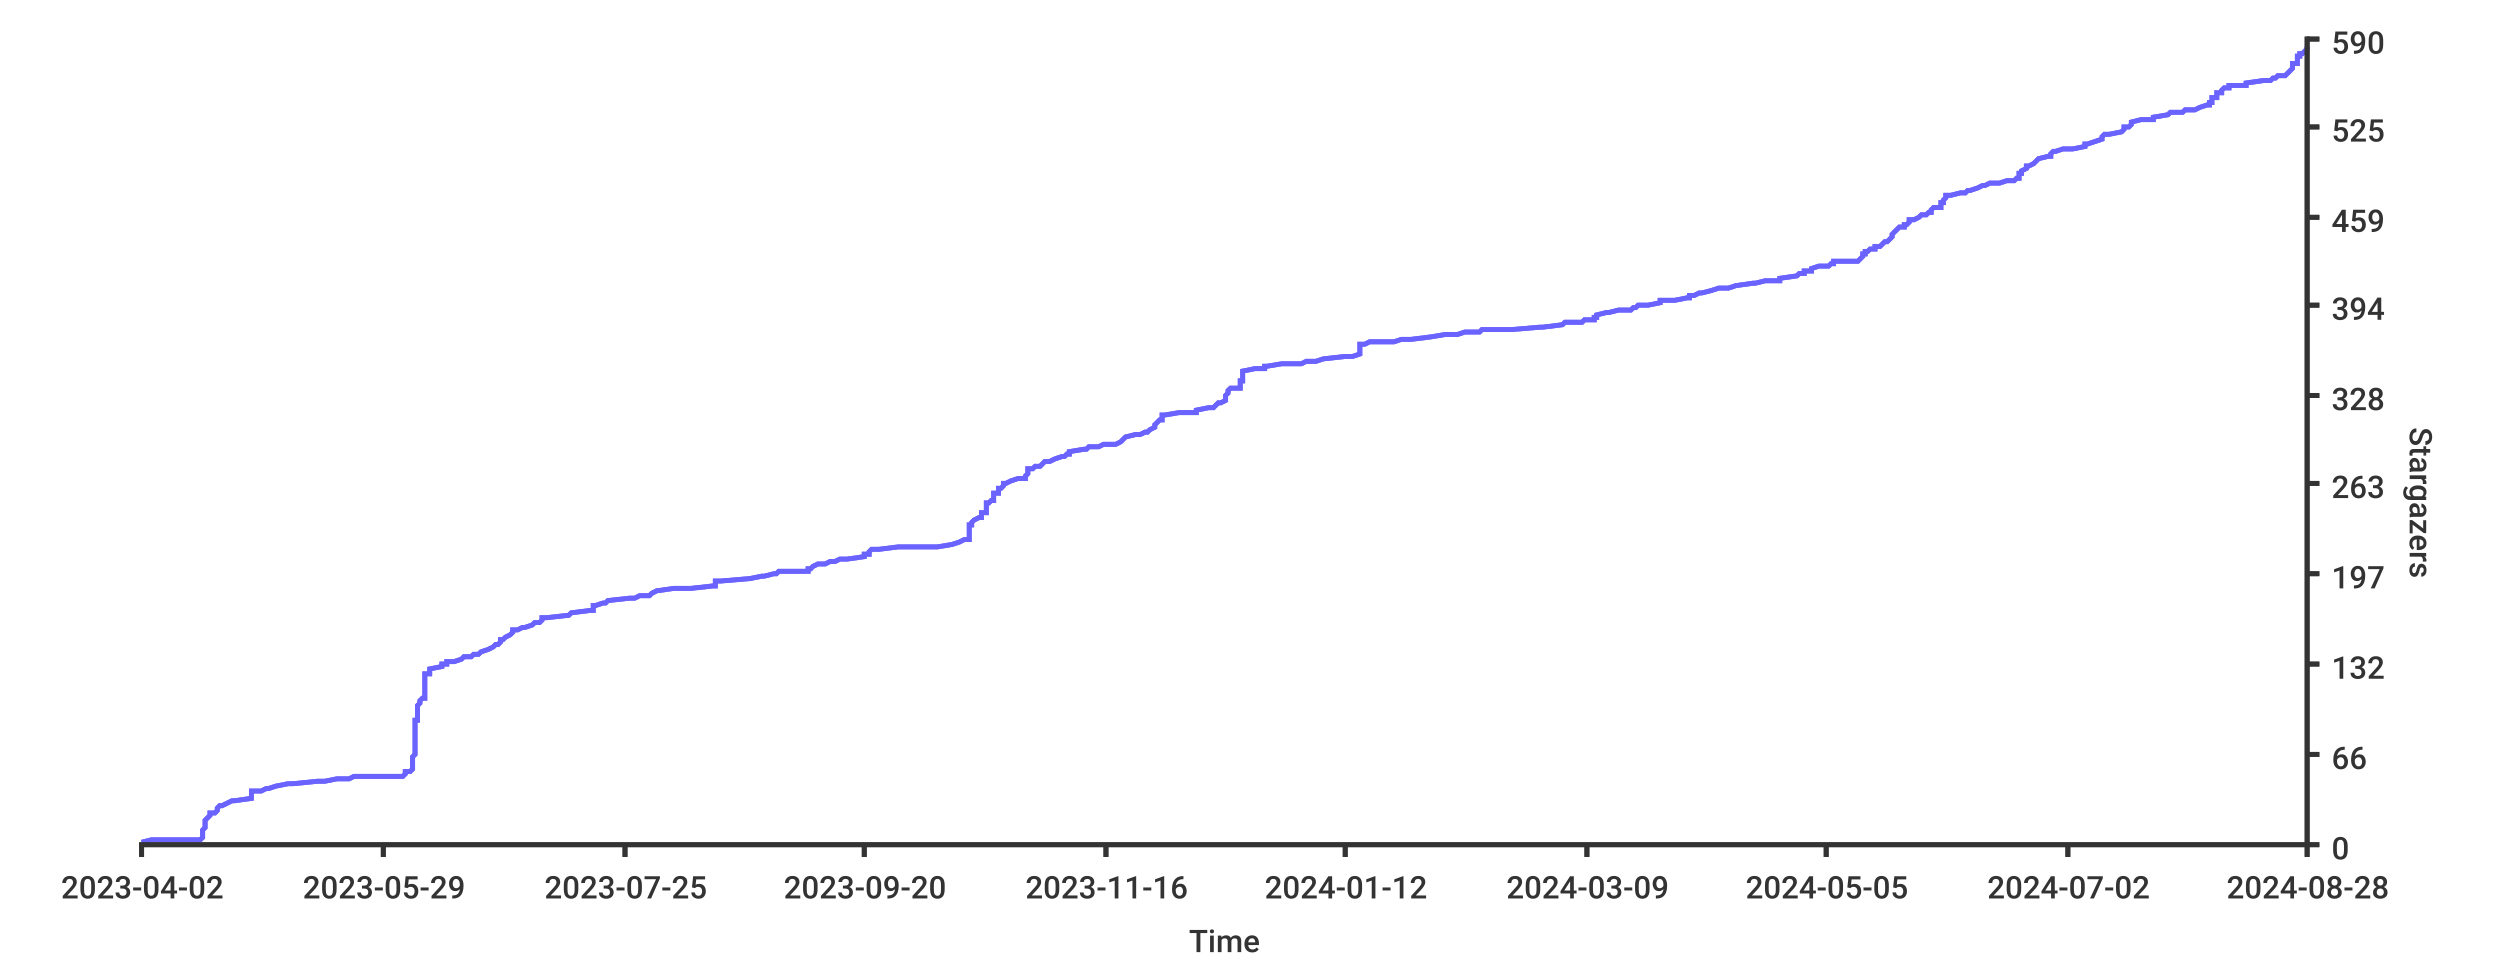
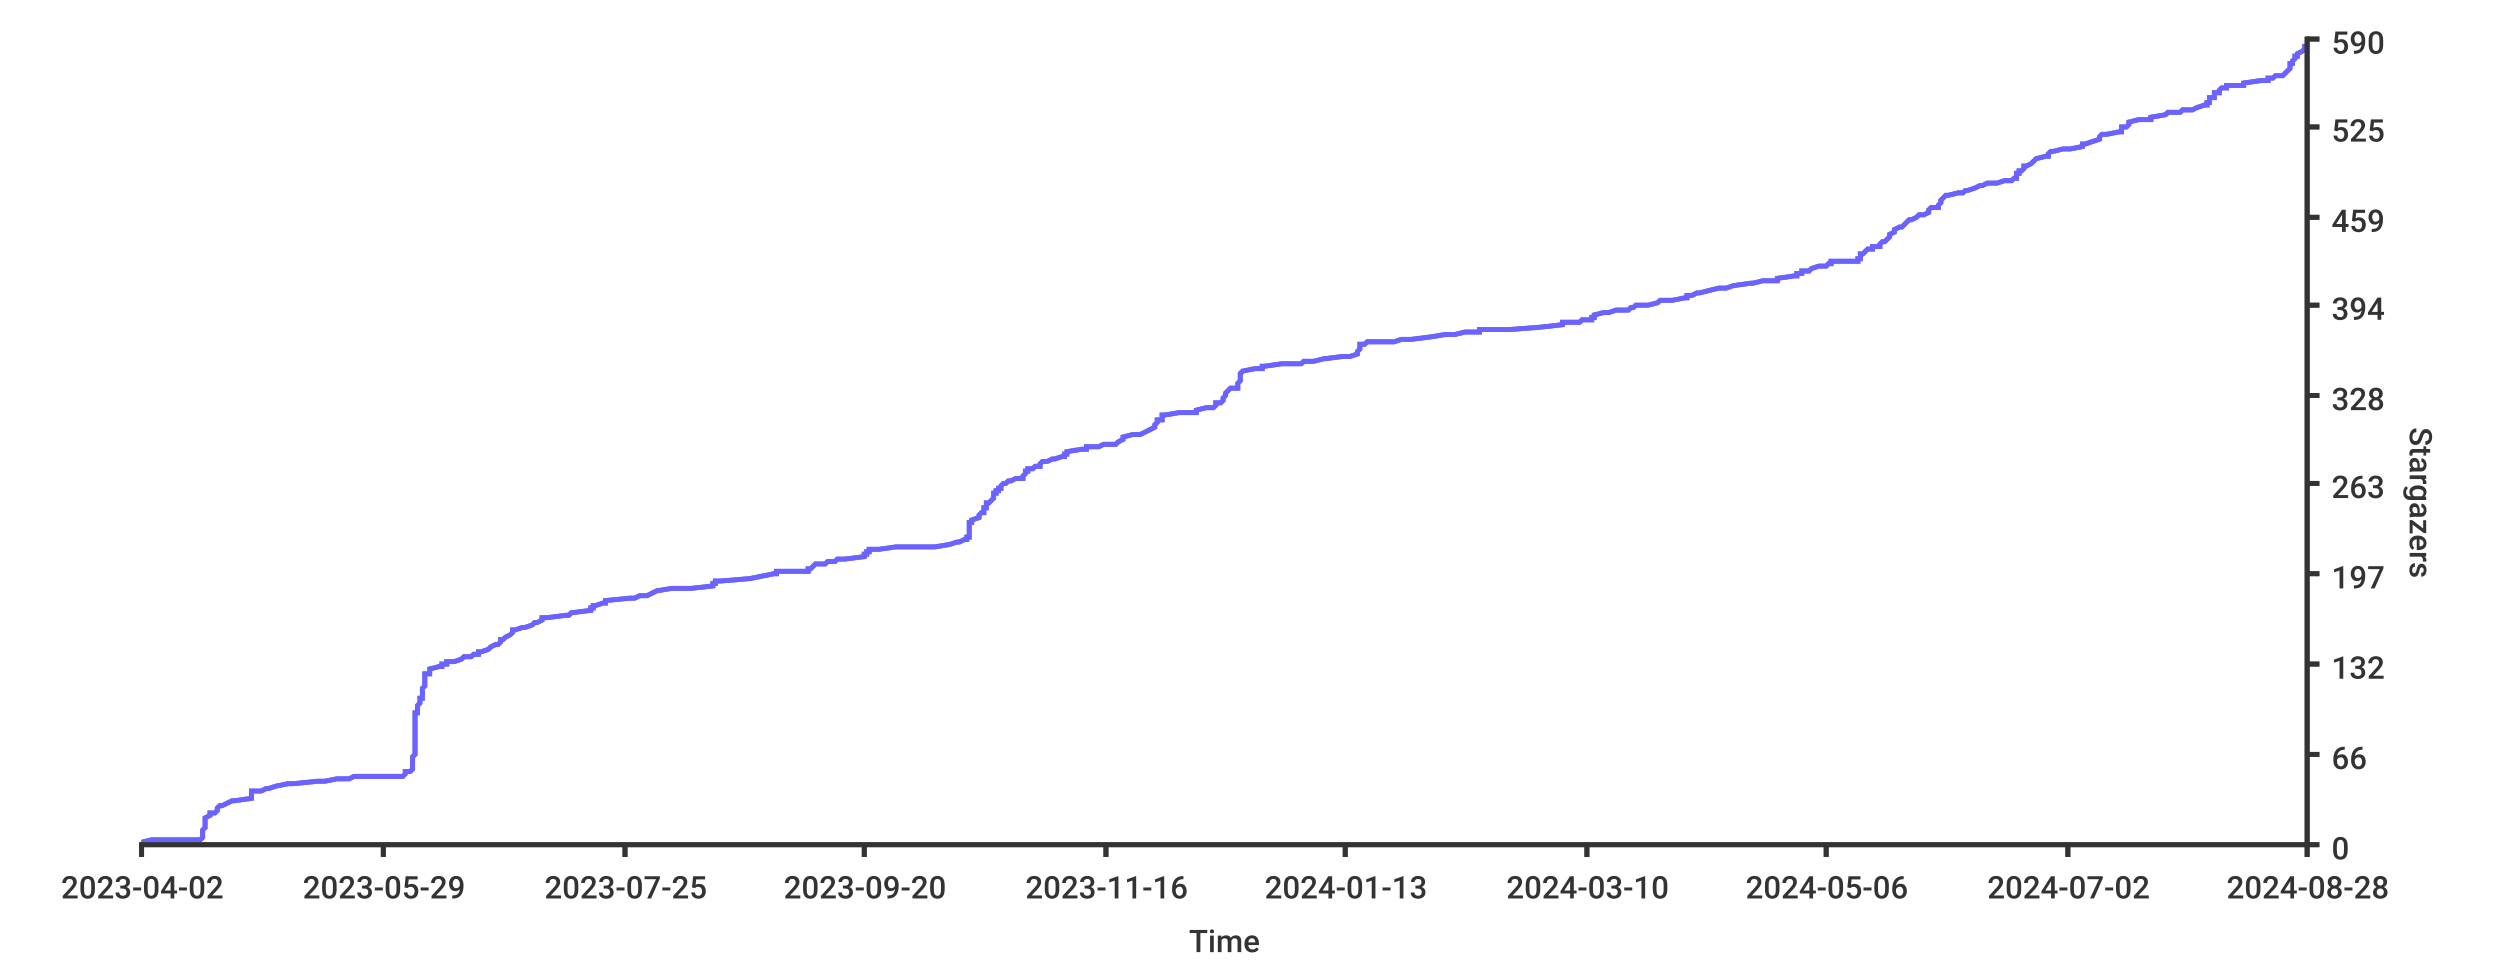
<svg xmlns="http://www.w3.org/2000/svg" width="1024px" height="400px">
  <style type="text/css">
path { fill: none; stroke: rgb(51,51,51); }
path.series { stroke: #6b63ff; }
rect.background { fill: rgb(255,255,255); stroke: none; }

text {
	stroke-width: 0;
	stroke: none;
	fill: rgba(51,51,51,1.0);
	font-size: 12.8px;
	font-family: 'Roboto Medium', sans-serif;
}
</style>
+   <rect height="400px" class="background" rx="8" x="0" y="0" width="1024px" />
  <rect x="0" y="0" width="1024px" height="400px" class="background" rx="8" />
-   <rect y="0" width="1024px" height="400px" class="background" rx="8" x="0" />
-   <path stroke-width="2" class="series" d="M 58 345 L 62 344 L 82 344 L 83 343 L 83 343 L 83 342 L 83 342 L 83 341 L 83 340 L 83 340 L 84 339 L 84 339 L 84 338 L 84 338 L 84 337 L 84 337 L 84 336 L 85 335 L 85 335 L 86 334 L 86 334 L 86 333 L 88 333 L 89 332 L 89 332 L 89 331 L 90 330 L 91 330 L 93 329 L 93 329 L 95 328 L 96 328 L 103 327 L 103 326 L 103 326 L 103 325 L 103 325 L 103 324 L 107 324 L 109 323 L 110 323 L 113 322 L 118 321 L 120 321 L 130 320 L 133 320 L 138 319 L 143 319 L 145 318 L 165 318 L 166 317 L 166 316 L 168 316 L 169 315 L 169 315 L 169 314 L 169 314 L 169 313 L 169 313 L 169 312 L 169 311 L 169 311 L 169 310 L 169 310 L 170 309 L 170 309 L 170 308 L 170 307 L 170 307 L 170 306 L 170 306 L 170 305 L 170 305 L 170 304 L 170 304 L 170 303 L 170 302 L 170 302 L 170 301 L 170 301 L 170 300 L 170 300 L 170 299 L 170 299 L 170 298 L 170 297 L 170 297 L 170 296 L 170 296 L 170 295 L 171 295 L 171 294 L 171 293 L 171 293 L 171 292 L 171 292 L 171 291 L 171 291 L 171 290 L 171 290 L 171 289 L 172 288 L 172 288 L 172 287 L 172 287 L 173 286 L 174 286 L 174 285 L 174 285 L 174 284 L 174 283 L 174 283 L 174 282 L 174 282 L 174 281 L 174 281 L 174 280 L 174 280 L 174 279 L 174 278 L 174 278 L 174 277 L 174 277 L 174 276 L 176 276 L 176 275 L 176 274 L 176 274 L 181 273 L 181 273 L 181 272 L 183 272 L 183 271 L 186 271 L 189 270 L 190 269 L 193 269 L 194 268 L 196 268 L 197 267 L 197 267 L 200 266 L 200 266 L 202 265 L 203 264 L 204 264 L 205 263 L 205 263 L 205 262 L 206 262 L 207 261 L 209 260 L 209 260 L 210 259 L 210 259 L 210 258 L 212 258 L 214 257 L 215 257 L 218 256 L 219 255 L 221 255 L 222 254 L 222 254 L 222 253 L 224 253 L 233 252 L 233 252 L 234 251 L 242 250 L 243 250 L 243 249 L 243 249 L 243 248 L 244 248 L 247 247 L 248 247 L 249 246 L 258 245 L 260 245 L 262 244 L 266 244 L 267 243 L 267 243 L 269 242 L 276 241 L 283 241 L 292 240 L 293 240 L 293 239 L 293 239 L 293 238 L 295 238 L 307 237 L 312 236 L 313 236 L 317 235 L 318 235 L 319 234 L 331 234 L 331 233 L 332 233 L 333 232 L 335 231 L 338 231 L 340 230 L 342 230 L 344 229 L 347 229 L 354 228 L 354 227 L 356 227 L 356 226 L 356 226 L 357 225 L 360 225 L 368 224 L 384 224 L 390 223 L 393 222 L 393 222 L 395 221 L 397 221 L 397 220 L 397 220 L 397 219 L 397 219 L 397 218 L 397 217 L 397 217 L 397 216 L 397 216 L 397 215 L 398 215 L 398 214 L 398 214 L 399 213 L 401 212 L 402 212 L 402 211 L 402 211 L 402 210 L 404 210 L 404 209 L 404 208 L 404 208 L 404 207 L 404 207 L 404 206 L 405 206 L 406 205 L 407 205 L 407 204 L 407 203 L 407 203 L 407 202 L 409 202 L 409 201 L 409 201 L 409 200 L 410 200 L 411 199 L 411 198 L 412 198 L 414 197 L 414 197 L 417 196 L 420 196 L 420 195 L 421 194 L 421 194 L 421 193 L 421 193 L 421 192 L 423 192 L 424 191 L 426 191 L 427 190 L 428 189 L 430 189 L 432 188 L 432 188 L 435 187 L 436 187 L 437 186 L 438 186 L 438 185 L 444 184 L 445 184 L 446 183 L 450 183 L 452 182 L 457 182 L 459 181 L 459 181 L 460 180 L 461 179 L 461 179 L 465 178 L 467 178 L 469 177 L 470 177 L 471 176 L 473 175 L 473 175 L 473 174 L 473 174 L 474 173 L 474 173 L 475 172 L 476 172 L 476 171 L 476 170 L 477 170 L 483 169 L 490 169 L 490 168 L 490 168 L 495 167 L 497 167 L 498 166 L 499 165 L 500 165 L 502 164 L 502 164 L 502 163 L 502 163 L 502 162 L 503 161 L 503 161 L 503 160 L 503 160 L 504 159 L 508 159 L 508 158 L 508 158 L 508 157 L 508 156 L 509 156 L 509 155 L 509 155 L 509 154 L 509 154 L 509 153 L 509 153 L 509 152 L 514 151 L 518 151 L 518 150 L 519 150 L 525 149 L 533 149 L 535 148 L 539 148 L 542 147 L 551 146 L 554 146 L 557 145 L 557 145 L 557 144 L 557 144 L 557 143 L 557 142 L 557 142 L 557 141 L 559 141 L 561 140 L 571 140 L 574 139 L 578 139 L 586 138 L 592 137 L 597 137 L 600 136 L 606 136 L 607 135 L 619 135 L 631 134 L 632 134 L 640 133 L 641 132 L 648 132 L 649 131 L 653 131 L 653 130 L 654 130 L 654 129 L 658 128 L 659 128 L 663 127 L 668 127 L 669 126 L 670 126 L 671 125 L 675 125 L 680 124 L 680 123 L 686 123 L 691 122 L 692 122 L 692 121 L 694 121 L 696 120 L 697 120 L 701 119 L 704 118 L 708 118 L 711 117 L 711 117 L 718 116 L 719 116 L 723 115 L 729 115 L 729 114 L 736 113 L 736 113 L 737 112 L 739 112 L 739 111 L 742 111 L 742 110 L 745 109 L 749 109 L 750 108 L 751 108 L 751 107 L 761 107 L 762 106 L 762 106 L 763 105 L 763 104 L 764 104 L 764 103 L 765 103 L 766 102 L 768 102 L 768 101 L 770 101 L 771 100 L 772 99 L 773 99 L 774 98 L 774 98 L 775 97 L 775 97 L 775 96 L 776 95 L 776 95 L 777 94 L 777 94 L 778 93 L 780 93 L 780 92 L 781 92 L 782 91 L 782 90 L 784 90 L 786 89 L 786 89 L 787 88 L 789 88 L 790 87 L 791 87 L 791 86 L 792 85 L 795 85 L 795 84 L 795 84 L 795 83 L 796 83 L 796 82 L 796 82 L 797 81 L 797 80 L 799 80 L 803 79 L 805 79 L 806 78 L 807 78 L 810 77 L 812 76 L 813 76 L 815 75 L 819 75 L 822 74 L 825 74 L 826 73 L 827 73 L 827 72 L 827 71 L 828 71 L 828 70 L 828 70 L 830 69 L 830 69 L 830 68 L 831 68 L 833 67 L 834 66 L 834 66 L 835 65 L 835 65 L 839 64 L 840 64 L 840 63 L 841 62 L 842 62 L 845 61 L 849 61 L 854 60 L 854 60 L 854 59 L 855 59 L 858 58 L 861 57 L 861 57 L 861 56 L 861 56 L 862 55 L 864 55 L 869 54 L 869 54 L 870 53 L 870 52 L 872 52 L 873 51 L 873 51 L 873 50 L 873 50 L 877 49 L 882 49 L 882 48 L 888 47 L 888 47 L 889 46 L 894 46 L 895 45 L 899 45 L 901 44 L 904 43 L 905 43 L 905 42 L 906 42 L 906 41 L 906 41 L 906 40 L 908 40 L 908 39 L 908 38 L 910 38 L 910 37 L 910 37 L 911 36 L 913 36 L 913 35 L 920 35 L 920 34 L 927 33 L 930 33 L 931 32 L 932 32 L 933 31 L 936 31 L 937 30 L 938 29 L 938 29 L 939 28 L 939 28 L 939 27 L 939 27 L 939 26 L 941 26 L 941 25 L 941 24 L 941 24 L 941 23 L 942 23 L 942 22 L 943 22 L 944 21 L 944 21 L 945 20 L 945 19" />
-   <path d="M 58 345 L 62 344 L 82 344 L 83 343 L 83 343 L 83 342 L 83 342 L 83 341 L 83 340 L 83 340 L 84 339 L 84 339 L 84 338 L 84 338 L 84 337 L 84 337 L 84 336 L 85 335 L 85 335 L 86 334 L 86 334 L 86 333 L 88 333 L 89 332 L 89 332 L 89 331 L 90 330 L 91 330 L 93 329 L 93 329 L 95 328 L 96 328 L 103 327 L 103 326 L 103 326 L 103 325 L 103 325 L 103 324 L 107 324 L 109 323 L 110 323 L 113 322 L 118 321 L 120 321 L 130 320 L 133 320 L 138 319 L 143 319 L 145 318 L 165 318 L 166 317 L 166 316 L 168 316 L 169 315 L 169 315 L 169 314 L 169 314 L 169 313 L 169 313 L 169 312 L 169 311 L 169 311 L 169 310 L 169 310 L 170 309 L 170 309 L 170 308 L 170 307 L 170 307 L 170 306 L 170 306 L 170 305 L 170 305 L 170 304 L 170 304 L 170 303 L 170 302 L 170 302 L 170 301 L 170 301 L 170 300 L 170 300 L 170 299 L 170 299 L 170 298 L 170 297 L 170 297 L 170 296 L 170 296 L 170 295 L 171 295 L 171 294 L 171 293 L 171 293 L 171 292 L 171 292 L 171 291 L 171 291 L 171 290 L 171 290 L 171 289 L 172 288 L 172 288 L 172 287 L 172 287 L 173 286 L 174 286 L 174 285 L 174 285 L 174 284 L 174 283 L 174 283 L 174 282 L 174 282 L 174 281 L 174 281 L 174 280 L 174 280 L 174 279 L 174 278 L 174 278 L 174 277 L 174 277 L 174 276 L 176 276 L 176 275 L 176 274 L 176 274 L 181 273 L 181 273 L 181 272 L 183 272 L 183 271 L 186 271 L 189 270 L 190 269 L 193 269 L 194 268 L 196 268 L 197 267 L 197 267 L 200 266 L 200 266 L 202 265 L 203 264 L 204 264 L 205 263 L 205 263 L 205 262 L 206 262 L 207 261 L 209 260 L 209 260 L 210 259 L 210 259 L 210 258 L 212 258 L 214 257 L 215 257 L 218 256 L 219 255 L 221 255 L 222 254 L 222 254 L 222 253 L 224 253 L 233 252 L 233 252 L 234 251 L 242 250 L 243 250 L 243 249 L 243 249 L 243 248 L 244 248 L 247 247 L 248 247 L 249 246 L 258 245 L 260 245 L 262 244 L 266 244 L 267 243 L 267 243 L 269 242 L 276 241 L 283 241 L 292 240 L 293 240 L 293 239 L 293 239 L 293 238 L 295 238 L 307 237 L 312 236 L 313 236 L 317 235 L 318 235 L 319 234 L 331 234 L 331 233 L 332 233 L 333 232 L 335 231 L 338 231 L 340 230 L 342 230 L 344 229 L 347 229 L 354 228 L 354 227 L 356 227 L 356 226 L 356 226 L 357 225 L 360 225 L 368 224 L 384 224 L 390 223 L 393 222 L 393 222 L 395 221 L 397 221 L 397 220 L 397 220 L 397 219 L 397 219 L 397 218 L 397 217 L 397 217 L 397 216 L 397 216 L 397 215 L 398 215 L 398 214 L 398 214 L 399 213 L 401 212 L 402 212 L 402 211 L 402 211 L 402 210 L 404 210 L 404 209 L 404 208 L 404 208 L 404 207 L 404 207 L 404 206 L 405 206 L 406 205 L 407 205 L 407 204 L 407 203 L 407 203 L 407 202 L 409 202 L 409 201 L 409 201 L 409 200 L 410 200 L 411 199 L 411 198 L 412 198 L 414 197 L 414 197 L 417 196 L 420 196 L 420 195 L 421 194 L 421 194 L 421 193 L 421 193 L 421 192 L 423 192 L 424 191 L 426 191 L 427 190 L 428 189 L 430 189 L 432 188 L 432 188 L 435 187 L 436 187 L 437 186 L 438 186 L 438 185 L 444 184 L 445 184 L 446 183 L 450 183 L 452 182 L 457 182 L 459 181 L 459 181 L 460 180 L 461 179 L 461 179 L 465 178 L 467 178 L 469 177 L 470 177 L 471 176 L 473 175 L 473 175 L 473 174 L 473 174 L 474 173 L 474 173 L 475 172 L 476 172 L 476 171 L 476 170 L 477 170 L 483 169 L 490 169 L 490 168 L 490 168 L 495 167 L 497 167 L 498 166 L 499 165 L 500 165 L 502 164 L 502 164 L 502 163 L 502 163 L 502 162 L 503 161 L 503 161 L 503 160 L 503 160 L 504 159 L 508 159 L 508 158 L 508 158 L 508 157 L 508 156 L 509 156 L 509 155 L 509 155 L 509 154 L 509 154 L 509 153 L 509 153 L 509 152 L 514 151 L 518 151 L 518 150 L 519 150 L 525 149 L 533 149 L 535 148 L 539 148 L 542 147 L 551 146 L 554 146 L 557 145 L 557 145 L 557 144 L 557 144 L 557 143 L 557 142 L 557 142 L 557 141 L 559 141 L 561 140 L 571 140 L 574 139 L 578 139 L 586 138 L 592 137 L 597 137 L 600 136 L 606 136 L 607 135 L 619 135 L 631 134 L 632 134 L 640 133 L 641 132 L 648 132 L 649 131 L 653 131 L 653 130 L 654 130 L 654 129 L 658 128 L 659 128 L 663 127 L 668 127 L 669 126 L 670 126 L 671 125 L 675 125 L 680 124 L 680 123 L 686 123 L 691 122 L 692 122 L 692 121 L 694 121 L 696 120 L 697 120 L 701 119 L 704 118 L 708 118 L 711 117 L 711 117 L 718 116 L 719 116 L 723 115 L 729 115 L 729 114 L 736 113 L 736 113 L 737 112 L 739 112 L 739 111 L 742 111 L 742 110 L 745 109 L 749 109 L 750 108 L 751 108 L 751 107 L 761 107 L 762 106 L 762 106 L 763 105 L 763 104 L 764 104 L 764 103 L 765 103 L 766 102 L 768 102 L 768 101 L 770 101 L 771 100 L 772 99 L 773 99 L 774 98 L 774 98 L 775 97 L 775 97 L 775 96 L 776 95 L 776 95 L 777 94 L 777 94 L 778 93 L 780 93 L 780 92 L 781 92 L 782 91 L 782 90 L 784 90 L 786 89 L 786 89 L 787 88 L 789 88 L 790 87 L 791 87 L 791 86 L 792 85 L 795 85 L 795 84 L 795 84 L 795 83 L 796 83 L 796 82 L 796 82 L 797 81 L 797 80 L 799 80 L 803 79 L 805 79 L 806 78 L 807 78 L 810 77 L 812 76 L 813 76 L 815 75 L 819 75 L 822 74 L 825 74 L 826 73 L 827 73 L 827 72 L 827 71 L 828 71 L 828 70 L 828 70 L 830 69 L 830 69 L 830 68 L 831 68 L 833 67 L 834 66 L 834 66 L 835 65 L 835 65 L 839 64 L 840 64 L 840 63 L 841 62 L 842 62 L 845 61 L 849 61 L 854 60 L 854 60 L 854 59 L 855 59 L 858 58 L 861 57 L 861 57 L 861 56 L 861 56 L 862 55 L 864 55 L 869 54 L 869 54 L 870 53 L 870 52 L 872 52 L 873 51 L 873 51 L 873 50 L 873 50 L 877 49 L 882 49 L 882 48 L 888 47 L 888 47 L 889 46 L 894 46 L 895 45 L 899 45 L 901 44 L 904 43 L 905 43 L 905 42 L 906 42 L 906 41 L 906 41 L 906 40 L 908 40 L 908 39 L 908 38 L 910 38 L 910 37 L 910 37 L 911 36 L 913 36 L 913 35 L 920 35 L 920 34 L 927 33 L 930 33 L 931 32 L 932 32 L 933 31 L 936 31 L 937 30 L 938 29 L 938 29 L 939 28 L 939 28 L 939 27 L 939 27 L 939 26 L 941 26 L 941 25 L 941 24 L 941 24 L 941 23 L 942 23 L 942 22 L 943 22 L 944 21 L 944 21 L 945 20 L 945 19" stroke-width="2" class="series" />
+   <path stroke-width="2" class="series" d="M 58 345 L 62 344 L 82 344 L 83 343 L 83 343 L 83 342 L 83 342 L 83 341 L 83 340 L 83 340 L 84 339 L 84 339 L 84 338 L 84 338 L 84 337 L 84 337 L 84 336 L 84 335 L 84 335 L 86 334 L 86 334 L 86 333 L 88 333 L 89 332 L 89 332 L 89 331 L 90 330 L 91 330 L 93 329 L 93 329 L 95 328 L 96 328 L 103 327 L 103 326 L 103 326 L 103 325 L 103 325 L 103 324 L 107 324 L 109 323 L 110 323 L 113 322 L 118 321 L 120 321 L 130 320 L 133 320 L 138 319 L 143 319 L 145 318 L 165 318 L 166 317 L 166 316 L 168 316 L 169 315 L 169 315 L 169 314 L 169 314 L 169 313 L 169 313 L 169 312 L 169 311 L 169 311 L 169 310 L 169 310 L 170 309 L 170 309 L 170 308 L 170 307 L 170 307 L 170 306 L 170 306 L 170 305 L 170 305 L 170 304 L 170 304 L 170 303 L 170 302 L 170 302 L 170 301 L 170 301 L 170 300 L 170 300 L 170 299 L 170 299 L 170 298 L 170 297 L 170 297 L 170 296 L 170 296 L 170 295 L 170 295 L 170 294 L 170 293 L 170 293 L 170 292 L 171 292 L 171 291 L 171 291 L 171 290 L 171 290 L 171 289 L 172 288 L 172 288 L 172 287 L 172 287 L 172 286 L 173 286 L 173 285 L 173 285 L 173 284 L 173 283 L 173 283 L 173 282 L 173 282 L 174 281 L 174 281 L 174 280 L 174 280 L 174 279 L 174 278 L 174 278 L 174 277 L 174 277 L 174 276 L 176 276 L 176 275 L 176 274 L 176 274 L 180 273 L 181 273 L 181 272 L 183 272 L 183 271 L 186 271 L 189 270 L 190 269 L 193 269 L 194 268 L 196 268 L 196 267 L 197 267 L 200 266 L 200 266 L 201 265 L 203 264 L 204 264 L 205 263 L 205 263 L 205 262 L 206 262 L 207 261 L 209 260 L 209 260 L 210 259 L 210 259 L 210 258 L 211 258 L 214 257 L 215 257 L 218 256 L 219 255 L 220 255 L 222 254 L 222 254 L 222 253 L 224 253 L 232 252 L 233 252 L 234 251 L 242 250 L 242 250 L 242 249 L 243 249 L 243 248 L 244 248 L 247 247 L 248 247 L 248 246 L 258 245 L 260 245 L 262 244 L 265 244 L 267 243 L 267 243 L 269 242 L 275 241 L 283 241 L 292 240 L 292 240 L 292 239 L 293 239 L 293 238 L 295 238 L 307 237 L 312 236 L 312 236 L 317 235 L 318 235 L 318 234 L 331 234 L 331 233 L 332 233 L 333 232 L 334 231 L 338 231 L 339 230 L 342 230 L 343 229 L 346 229 L 354 228 L 354 227 L 355 227 L 355 226 L 356 226 L 356 225 L 360 225 L 367 224 L 383 224 L 389 223 L 392 222 L 393 222 L 395 221 L 396 221 L 396 220 L 397 220 L 397 219 L 397 219 L 397 218 L 397 217 L 397 217 L 397 216 L 397 216 L 397 215 L 397 215 L 397 214 L 398 214 L 398 213 L 401 212 L 401 212 L 401 211 L 401 211 L 402 210 L 403 210 L 403 209 L 403 208 L 404 208 L 404 207 L 404 207 L 404 206 L 405 206 L 406 205 L 406 205 L 407 204 L 407 203 L 407 203 L 407 202 L 408 202 L 408 201 L 409 201 L 409 200 L 410 200 L 410 199 L 411 198 L 412 198 L 413 197 L 414 197 L 416 196 L 419 196 L 419 195 L 420 194 L 420 194 L 420 193 L 421 193 L 421 192 L 423 192 L 424 191 L 426 191 L 426 190 L 427 189 L 429 189 L 431 188 L 432 188 L 435 187 L 436 187 L 436 186 L 437 186 L 437 185 L 443 184 L 445 184 L 445 183 L 450 183 L 452 182 L 457 182 L 458 181 L 458 181 L 460 180 L 460 179 L 460 179 L 464 178 L 467 178 L 469 177 L 469 177 L 471 176 L 473 175 L 473 175 L 473 174 L 473 174 L 474 173 L 474 173 L 474 172 L 476 172 L 476 171 L 476 170 L 477 170 L 483 169 L 490 169 L 490 168 L 490 168 L 494 167 L 497 167 L 498 166 L 498 165 L 500 165 L 501 164 L 501 164 L 501 163 L 501 163 L 502 162 L 502 161 L 502 161 L 503 160 L 503 160 L 504 159 L 507 159 L 507 158 L 507 158 L 507 157 L 508 156 L 508 156 L 508 155 L 508 155 L 508 154 L 508 154 L 508 153 L 508 153 L 509 152 L 514 151 L 517 151 L 517 150 L 518 150 L 525 149 L 533 149 L 534 148 L 538 148 L 542 147 L 550 146 L 553 146 L 556 145 L 556 145 L 556 144 L 556 144 L 557 143 L 557 142 L 557 142 L 557 141 L 559 141 L 560 140 L 571 140 L 574 139 L 578 139 L 586 138 L 592 137 L 596 137 L 600 136 L 606 136 L 606 135 L 618 135 L 631 134 L 631 134 L 640 133 L 640 132 L 647 132 L 648 131 L 652 131 L 652 130 L 653 130 L 653 129 L 657 128 L 659 128 L 662 127 L 667 127 L 668 126 L 669 126 L 670 125 L 675 125 L 679 124 L 680 123 L 685 123 L 690 122 L 691 122 L 691 121 L 693 121 L 695 120 L 696 120 L 700 119 L 704 118 L 707 118 L 710 117 L 710 117 L 717 116 L 718 116 L 722 115 L 728 115 L 728 114 L 735 113 L 736 113 L 736 112 L 738 112 L 738 111 L 741 111 L 742 110 L 745 109 L 748 109 L 749 108 L 750 108 L 750 107 L 761 107 L 761 106 L 762 106 L 762 105 L 762 104 L 763 104 L 764 103 L 764 103 L 765 102 L 767 102 L 767 101 L 770 101 L 770 100 L 771 99 L 772 99 L 773 98 L 773 98 L 774 97 L 774 97 L 774 96 L 776 95 L 776 95 L 776 94 L 776 94 L 778 93 L 779 93 L 780 92 L 780 92 L 781 91 L 782 90 L 783 90 L 785 89 L 785 89 L 786 88 L 788 88 L 790 87 L 790 87 L 790 86 L 791 85 L 794 85 L 794 84 L 794 84 L 795 83 L 795 83 L 795 82 L 795 82 L 796 81 L 797 80 L 798 80 L 802 79 L 804 79 L 805 78 L 806 78 L 809 77 L 811 76 L 812 76 L 814 75 L 818 75 L 821 74 L 824 74 L 825 73 L 826 73 L 826 72 L 826 71 L 827 71 L 827 70 L 828 70 L 829 69 L 829 69 L 829 68 L 830 68 L 832 67 L 833 66 L 833 66 L 834 65 L 834 65 L 838 64 L 839 64 L 839 63 L 840 62 L 841 62 L 845 61 L 848 61 L 853 60 L 853 60 L 853 59 L 854 59 L 857 58 L 860 57 L 860 57 L 860 56 L 860 56 L 861 55 L 863 55 L 868 54 L 869 54 L 869 53 L 869 52 L 871 52 L 872 51 L 872 51 L 872 50 L 872 50 L 876 49 L 881 49 L 881 48 L 887 47 L 887 47 L 888 46 L 893 46 L 894 45 L 898 45 L 900 44 L 903 43 L 904 43 L 904 42 L 905 42 L 905 41 L 905 41 L 905 40 L 907 40 L 907 39 L 907 38 L 909 38 L 909 37 L 909 37 L 910 36 L 912 36 L 912 35 L 919 35 L 919 34 L 926 33 L 929 33 L 929 32 L 931 32 L 932 31 L 935 31 L 936 30 L 937 29 L 937 29 L 938 28 L 938 28 L 938 27 L 938 27 L 938 26 L 939 26 L 939 25 L 940 24 L 940 24 L 940 23 L 941 23 L 941 22 L 941 22 L 943 21 L 943 21 L 944 20 L 944 19 L 945 19" />
+   <path d="M 58 345 L 62 344 L 82 344 L 83 343 L 83 343 L 83 342 L 83 342 L 83 341 L 83 340 L 83 340 L 84 339 L 84 339 L 84 338 L 84 338 L 84 337 L 84 337 L 84 336 L 84 335 L 84 335 L 86 334 L 86 334 L 86 333 L 88 333 L 89 332 L 89 332 L 89 331 L 90 330 L 91 330 L 93 329 L 93 329 L 95 328 L 96 328 L 103 327 L 103 326 L 103 326 L 103 325 L 103 325 L 103 324 L 107 324 L 109 323 L 110 323 L 113 322 L 118 321 L 120 321 L 130 320 L 133 320 L 138 319 L 143 319 L 145 318 L 165 318 L 166 317 L 166 316 L 168 316 L 169 315 L 169 315 L 169 314 L 169 314 L 169 313 L 169 313 L 169 312 L 169 311 L 169 311 L 169 310 L 169 310 L 170 309 L 170 309 L 170 308 L 170 307 L 170 307 L 170 306 L 170 306 L 170 305 L 170 305 L 170 304 L 170 304 L 170 303 L 170 302 L 170 302 L 170 301 L 170 301 L 170 300 L 170 300 L 170 299 L 170 299 L 170 298 L 170 297 L 170 297 L 170 296 L 170 296 L 170 295 L 170 295 L 170 294 L 170 293 L 170 293 L 170 292 L 171 292 L 171 291 L 171 291 L 171 290 L 171 290 L 171 289 L 172 288 L 172 288 L 172 287 L 172 287 L 172 286 L 173 286 L 173 285 L 173 285 L 173 284 L 173 283 L 173 283 L 173 282 L 173 282 L 174 281 L 174 281 L 174 280 L 174 280 L 174 279 L 174 278 L 174 278 L 174 277 L 174 277 L 174 276 L 176 276 L 176 275 L 176 274 L 176 274 L 180 273 L 181 273 L 181 272 L 183 272 L 183 271 L 186 271 L 189 270 L 190 269 L 193 269 L 194 268 L 196 268 L 196 267 L 197 267 L 200 266 L 200 266 L 201 265 L 203 264 L 204 264 L 205 263 L 205 263 L 205 262 L 206 262 L 207 261 L 209 260 L 209 260 L 210 259 L 210 259 L 210 258 L 211 258 L 214 257 L 215 257 L 218 256 L 219 255 L 220 255 L 222 254 L 222 254 L 222 253 L 224 253 L 232 252 L 233 252 L 234 251 L 242 250 L 242 250 L 242 249 L 243 249 L 243 248 L 244 248 L 247 247 L 248 247 L 248 246 L 258 245 L 260 245 L 262 244 L 265 244 L 267 243 L 267 243 L 269 242 L 275 241 L 283 241 L 292 240 L 292 240 L 292 239 L 293 239 L 293 238 L 295 238 L 307 237 L 312 236 L 312 236 L 317 235 L 318 235 L 318 234 L 331 234 L 331 233 L 332 233 L 333 232 L 334 231 L 338 231 L 339 230 L 342 230 L 343 229 L 346 229 L 354 228 L 354 227 L 355 227 L 355 226 L 356 226 L 356 225 L 360 225 L 367 224 L 383 224 L 389 223 L 392 222 L 393 222 L 395 221 L 396 221 L 396 220 L 397 220 L 397 219 L 397 219 L 397 218 L 397 217 L 397 217 L 397 216 L 397 216 L 397 215 L 397 215 L 397 214 L 398 214 L 398 213 L 401 212 L 401 212 L 401 211 L 401 211 L 402 210 L 403 210 L 403 209 L 403 208 L 404 208 L 404 207 L 404 207 L 404 206 L 405 206 L 406 205 L 406 205 L 407 204 L 407 203 L 407 203 L 407 202 L 408 202 L 408 201 L 409 201 L 409 200 L 410 200 L 410 199 L 411 198 L 412 198 L 413 197 L 414 197 L 416 196 L 419 196 L 419 195 L 420 194 L 420 194 L 420 193 L 421 193 L 421 192 L 423 192 L 424 191 L 426 191 L 426 190 L 427 189 L 429 189 L 431 188 L 432 188 L 435 187 L 436 187 L 436 186 L 437 186 L 437 185 L 443 184 L 445 184 L 445 183 L 450 183 L 452 182 L 457 182 L 458 181 L 458 181 L 460 180 L 460 179 L 460 179 L 464 178 L 467 178 L 469 177 L 469 177 L 471 176 L 473 175 L 473 175 L 473 174 L 473 174 L 474 173 L 474 173 L 474 172 L 476 172 L 476 171 L 476 170 L 477 170 L 483 169 L 490 169 L 490 168 L 490 168 L 494 167 L 497 167 L 498 166 L 498 165 L 500 165 L 501 164 L 501 164 L 501 163 L 501 163 L 502 162 L 502 161 L 502 161 L 503 160 L 503 160 L 504 159 L 507 159 L 507 158 L 507 158 L 507 157 L 508 156 L 508 156 L 508 155 L 508 155 L 508 154 L 508 154 L 508 153 L 508 153 L 509 152 L 514 151 L 517 151 L 517 150 L 518 150 L 525 149 L 533 149 L 534 148 L 538 148 L 542 147 L 550 146 L 553 146 L 556 145 L 556 145 L 556 144 L 556 144 L 557 143 L 557 142 L 557 142 L 557 141 L 559 141 L 560 140 L 571 140 L 574 139 L 578 139 L 586 138 L 592 137 L 596 137 L 600 136 L 606 136 L 606 135 L 618 135 L 631 134 L 631 134 L 640 133 L 640 132 L 647 132 L 648 131 L 652 131 L 652 130 L 653 130 L 653 129 L 657 128 L 659 128 L 662 127 L 667 127 L 668 126 L 669 126 L 670 125 L 675 125 L 679 124 L 680 123 L 685 123 L 690 122 L 691 122 L 691 121 L 693 121 L 695 120 L 696 120 L 700 119 L 704 118 L 707 118 L 710 117 L 710 117 L 717 116 L 718 116 L 722 115 L 728 115 L 728 114 L 735 113 L 736 113 L 736 112 L 738 112 L 738 111 L 741 111 L 742 110 L 745 109 L 748 109 L 749 108 L 750 108 L 750 107 L 761 107 L 761 106 L 762 106 L 762 105 L 762 104 L 763 104 L 764 103 L 764 103 L 765 102 L 767 102 L 767 101 L 770 101 L 770 100 L 771 99 L 772 99 L 773 98 L 773 98 L 774 97 L 774 97 L 774 96 L 776 95 L 776 95 L 776 94 L 776 94 L 778 93 L 779 93 L 780 92 L 780 92 L 781 91 L 782 90 L 783 90 L 785 89 L 785 89 L 786 88 L 788 88 L 790 87 L 790 87 L 790 86 L 791 85 L 794 85 L 794 84 L 794 84 L 795 83 L 795 83 L 795 82 L 795 82 L 796 81 L 797 80 L 798 80 L 802 79 L 804 79 L 805 78 L 806 78 L 809 77 L 811 76 L 812 76 L 814 75 L 818 75 L 821 74 L 824 74 L 825 73 L 826 73 L 826 72 L 826 71 L 827 71 L 827 70 L 828 70 L 829 69 L 829 69 L 829 68 L 830 68 L 832 67 L 833 66 L 833 66 L 834 65 L 834 65 L 838 64 L 839 64 L 839 63 L 840 62 L 841 62 L 845 61 L 848 61 L 853 60 L 853 60 L 853 59 L 854 59 L 857 58 L 860 57 L 860 57 L 860 56 L 860 56 L 861 55 L 863 55 L 868 54 L 869 54 L 869 53 L 869 52 L 871 52 L 872 51 L 872 51 L 872 50 L 872 50 L 876 49 L 881 49 L 881 48 L 887 47 L 887 47 L 888 46 L 893 46 L 894 45 L 898 45 L 900 44 L 903 43 L 904 43 L 904 42 L 905 42 L 905 41 L 905 41 L 905 40 L 907 40 L 907 39 L 907 38 L 909 38 L 909 37 L 909 37 L 910 36 L 912 36 L 912 35 L 919 35 L 919 34 L 926 33 L 929 33 L 929 32 L 931 32 L 932 31 L 935 31 L 936 30 L 937 29 L 937 29 L 938 28 L 938 28 L 938 27 L 938 27 L 938 26 L 939 26 L 939 25 L 940 24 L 940 24 L 940 23 L 941 23 L 941 22 L 941 22 L 943 21 L 943 21 L 944 20 L 944 19 L 945 19" stroke-width="2" class="series" />
  <path stroke-width="2" d="M 945 346 L 945 15" />
-   <path d="M 945 346 L 945 15" stroke-width="2" />
+   <path stroke-width="2" d="M 945 346 L 945 15" />
  <path stroke-width="2" d="M 945 346 L 950 346" />
-   <path d="M 945 346 L 950 346" stroke-width="2" />
-   <text y="352" x="955">0</text>
+   <path stroke-width="2" d="M 945 346 L 950 346" />
+   <text x="955" y="352">0</text>
  <path stroke-width="2" d="M 945 309 L 950 309" />
  <path stroke-width="2" d="M 945 309 L 950 309" />
  <text x="955" y="315">66</text>
-   <path d="M 945 272 L 950 272" stroke-width="2" />
  <path stroke-width="2" d="M 945 272 L 950 272" />
-   <text y="278" x="955">132</text>
+   <path stroke-width="2" d="M 945 272 L 950 272" />
+   <text x="955" y="278">132</text>
  <path stroke-width="2" d="M 945 235 L 950 235" />
  <path stroke-width="2" d="M 945 235 L 950 235" />
  <text x="955" y="241">197</text>
  <path stroke-width="2" d="M 945 198 L 950 198" />
  <path stroke-width="2" d="M 945 198 L 950 198" />
  <text x="955" y="204">263</text>
  <path stroke-width="2" d="M 945 162 L 950 162" />
  <path stroke-width="2" d="M 945 162 L 950 162" />
-   <text x="955" y="168">328</text>
+   <text y="168" x="955">328</text>
  <path stroke-width="2" d="M 945 125 L 950 125" />
  <path stroke-width="2" d="M 945 125 L 950 125" />
  <text x="955" y="131">394</text>
  <path d="M 945 89 L 950 89" stroke-width="2" />
  <path stroke-width="2" d="M 945 89 L 950 89" />
  <text x="955" y="95">459</text>
  <path stroke-width="2" d="M 945 52 L 950 52" />
-   <path stroke-width="2" d="M 945 52 L 950 52" />
-   <text y="58" x="955">525</text>
+   <path d="M 945 52 L 950 52" stroke-width="2" />
+   <text x="955" y="58">525</text>
  <path stroke-width="2" d="M 945 16 L 950 16" />
  <path stroke-width="2" d="M 945 16 L 950 16" />
  <text x="955" y="22">590</text>
-   <text x="987" y="175" transform="rotate(90.00,987,175)">Stargazers</text>
+   <text y="175" transform="rotate(90.00,987,175)" x="987">Stargazers</text>
  <path stroke-width="2" d="M 57 346 L 945 346" />
  <path stroke-width="2" d="M 57 346 L 945 346" />
+   <path stroke-width="2" d="M 58 346 L 58 351" />
  <path d="M 58 346 L 58 351" stroke-width="2" />
-   <path stroke-width="2" d="M 58 346 L 58 351" />
  <text x="25" y="368">2023-04-02</text>
-   <path stroke-width="2" d="M 157 346 L 157 351" />
-   <path stroke-width="2" d="M 157 346 L 157 351" />
+   <path d="M 157 346 L 157 351" stroke-width="2" />
+   <path d="M 157 346 L 157 351" stroke-width="2" />
  <text x="124" y="368">2023-05-29</text>
-   <path d="M 256 346 L 256 351" stroke-width="2" />
+   <path stroke-width="2" d="M 256 346 L 256 351" />
  <path stroke-width="2" d="M 256 346 L 256 351" />
  <text x="223" y="368">2023-07-25</text>
+   <path d="M 354 346 L 354 351" stroke-width="2" />
  <path stroke-width="2" d="M 354 346 L 354 351" />
-   <path stroke-width="2" d="M 354 346 L 354 351" />
-   <text x="321" y="368">2023-09-20</text>
+   <text y="368" x="321">2023-09-20</text>
  <path stroke-width="2" d="M 453 346 L 453 351" />
  <path stroke-width="2" d="M 453 346 L 453 351" />
-   <text y="368" x="420">2023-11-16</text>
+   <text x="420" y="368">2023-11-16</text>
  <path stroke-width="2" d="M 551 346 L 551 351" />
  <path stroke-width="2" d="M 551 346 L 551 351" />
-   <text x="518" y="368">2024-01-12</text>
+   <text x="518" y="368">2024-01-13</text>
  <path stroke-width="2" d="M 650 346 L 650 351" />
  <path stroke-width="2" d="M 650 346 L 650 351" />
-   <text x="617" y="368">2024-03-09</text>
+   <text y="368" x="617">2024-03-10</text>
  <path stroke-width="2" d="M 748 346 L 748 351" />
  <path d="M 748 346 L 748 351" stroke-width="2" />
-   <text x="715" y="368">2024-05-05</text>
+   <text x="715" y="368">2024-05-06</text>
  <path stroke-width="2" d="M 847 346 L 847 351" />
  <path stroke-width="2" d="M 847 346 L 847 351" />
  <text x="814" y="368">2024-07-02</text>
  <path stroke-width="2" d="M 945 346 L 945 351" />
  <path stroke-width="2" d="M 945 346 L 945 351" />
  <text x="912" y="368">2024-08-28</text>
  <text x="487" y="390">Time</text>
</svg>
